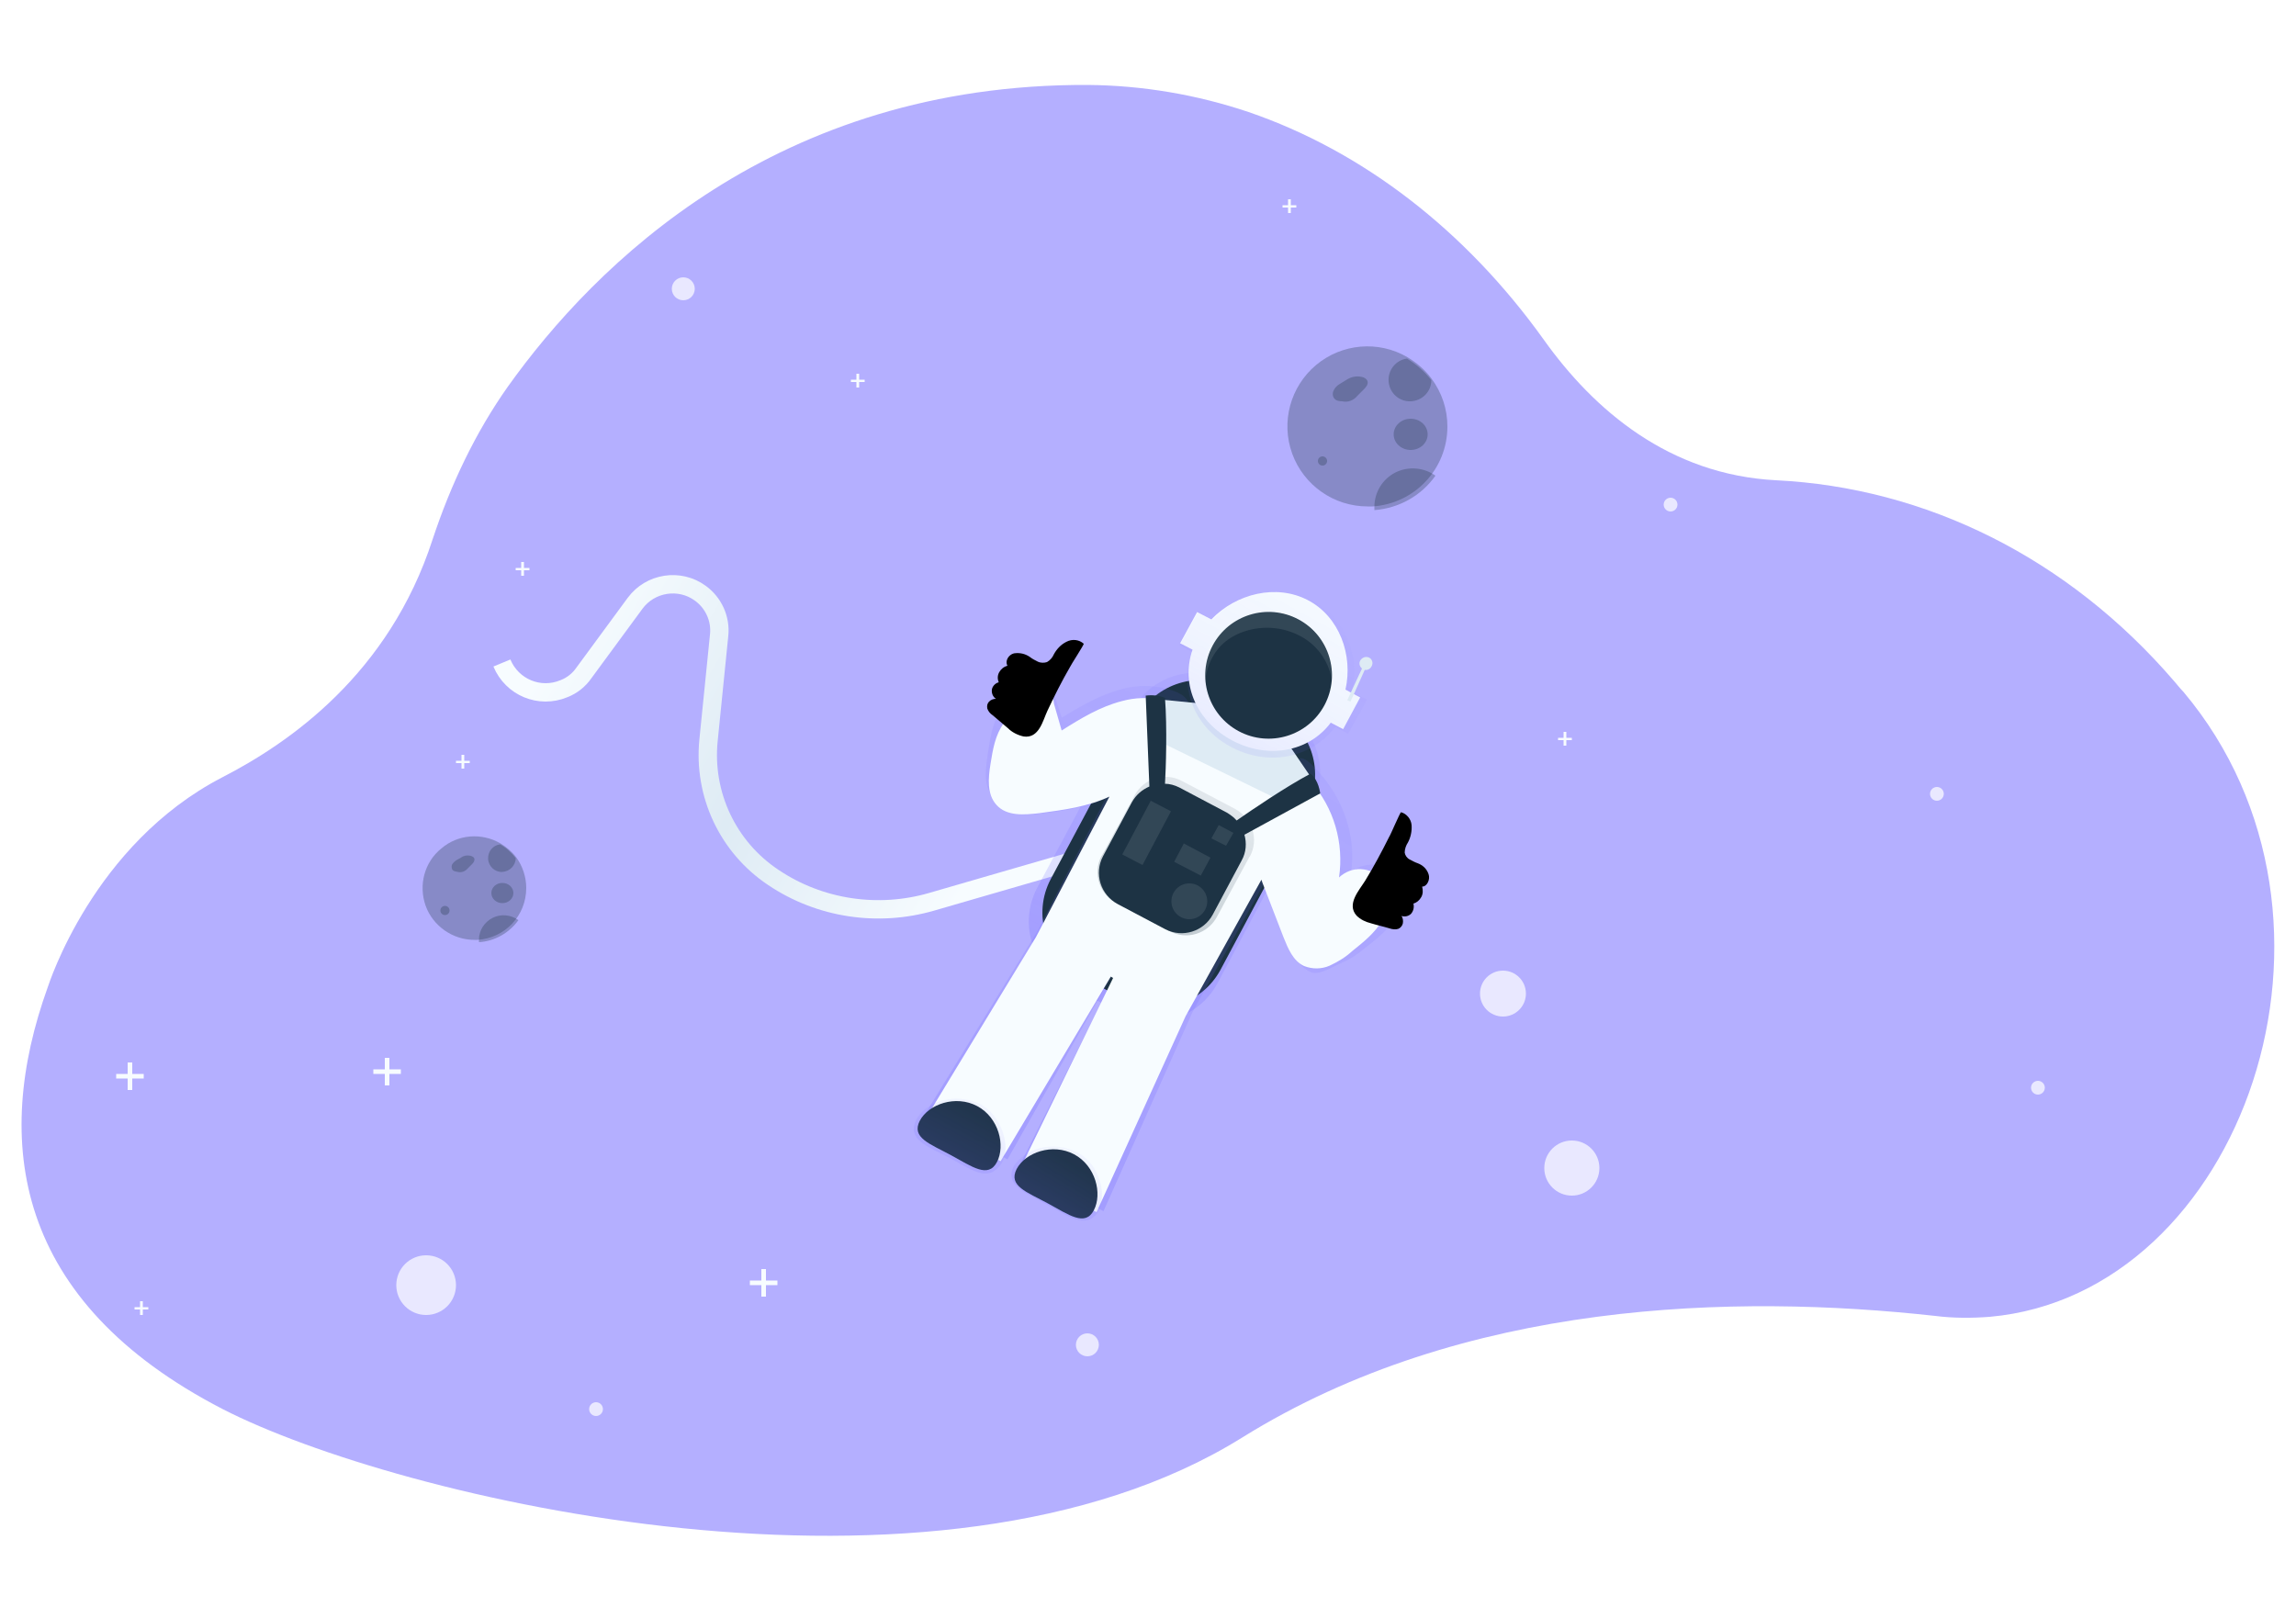
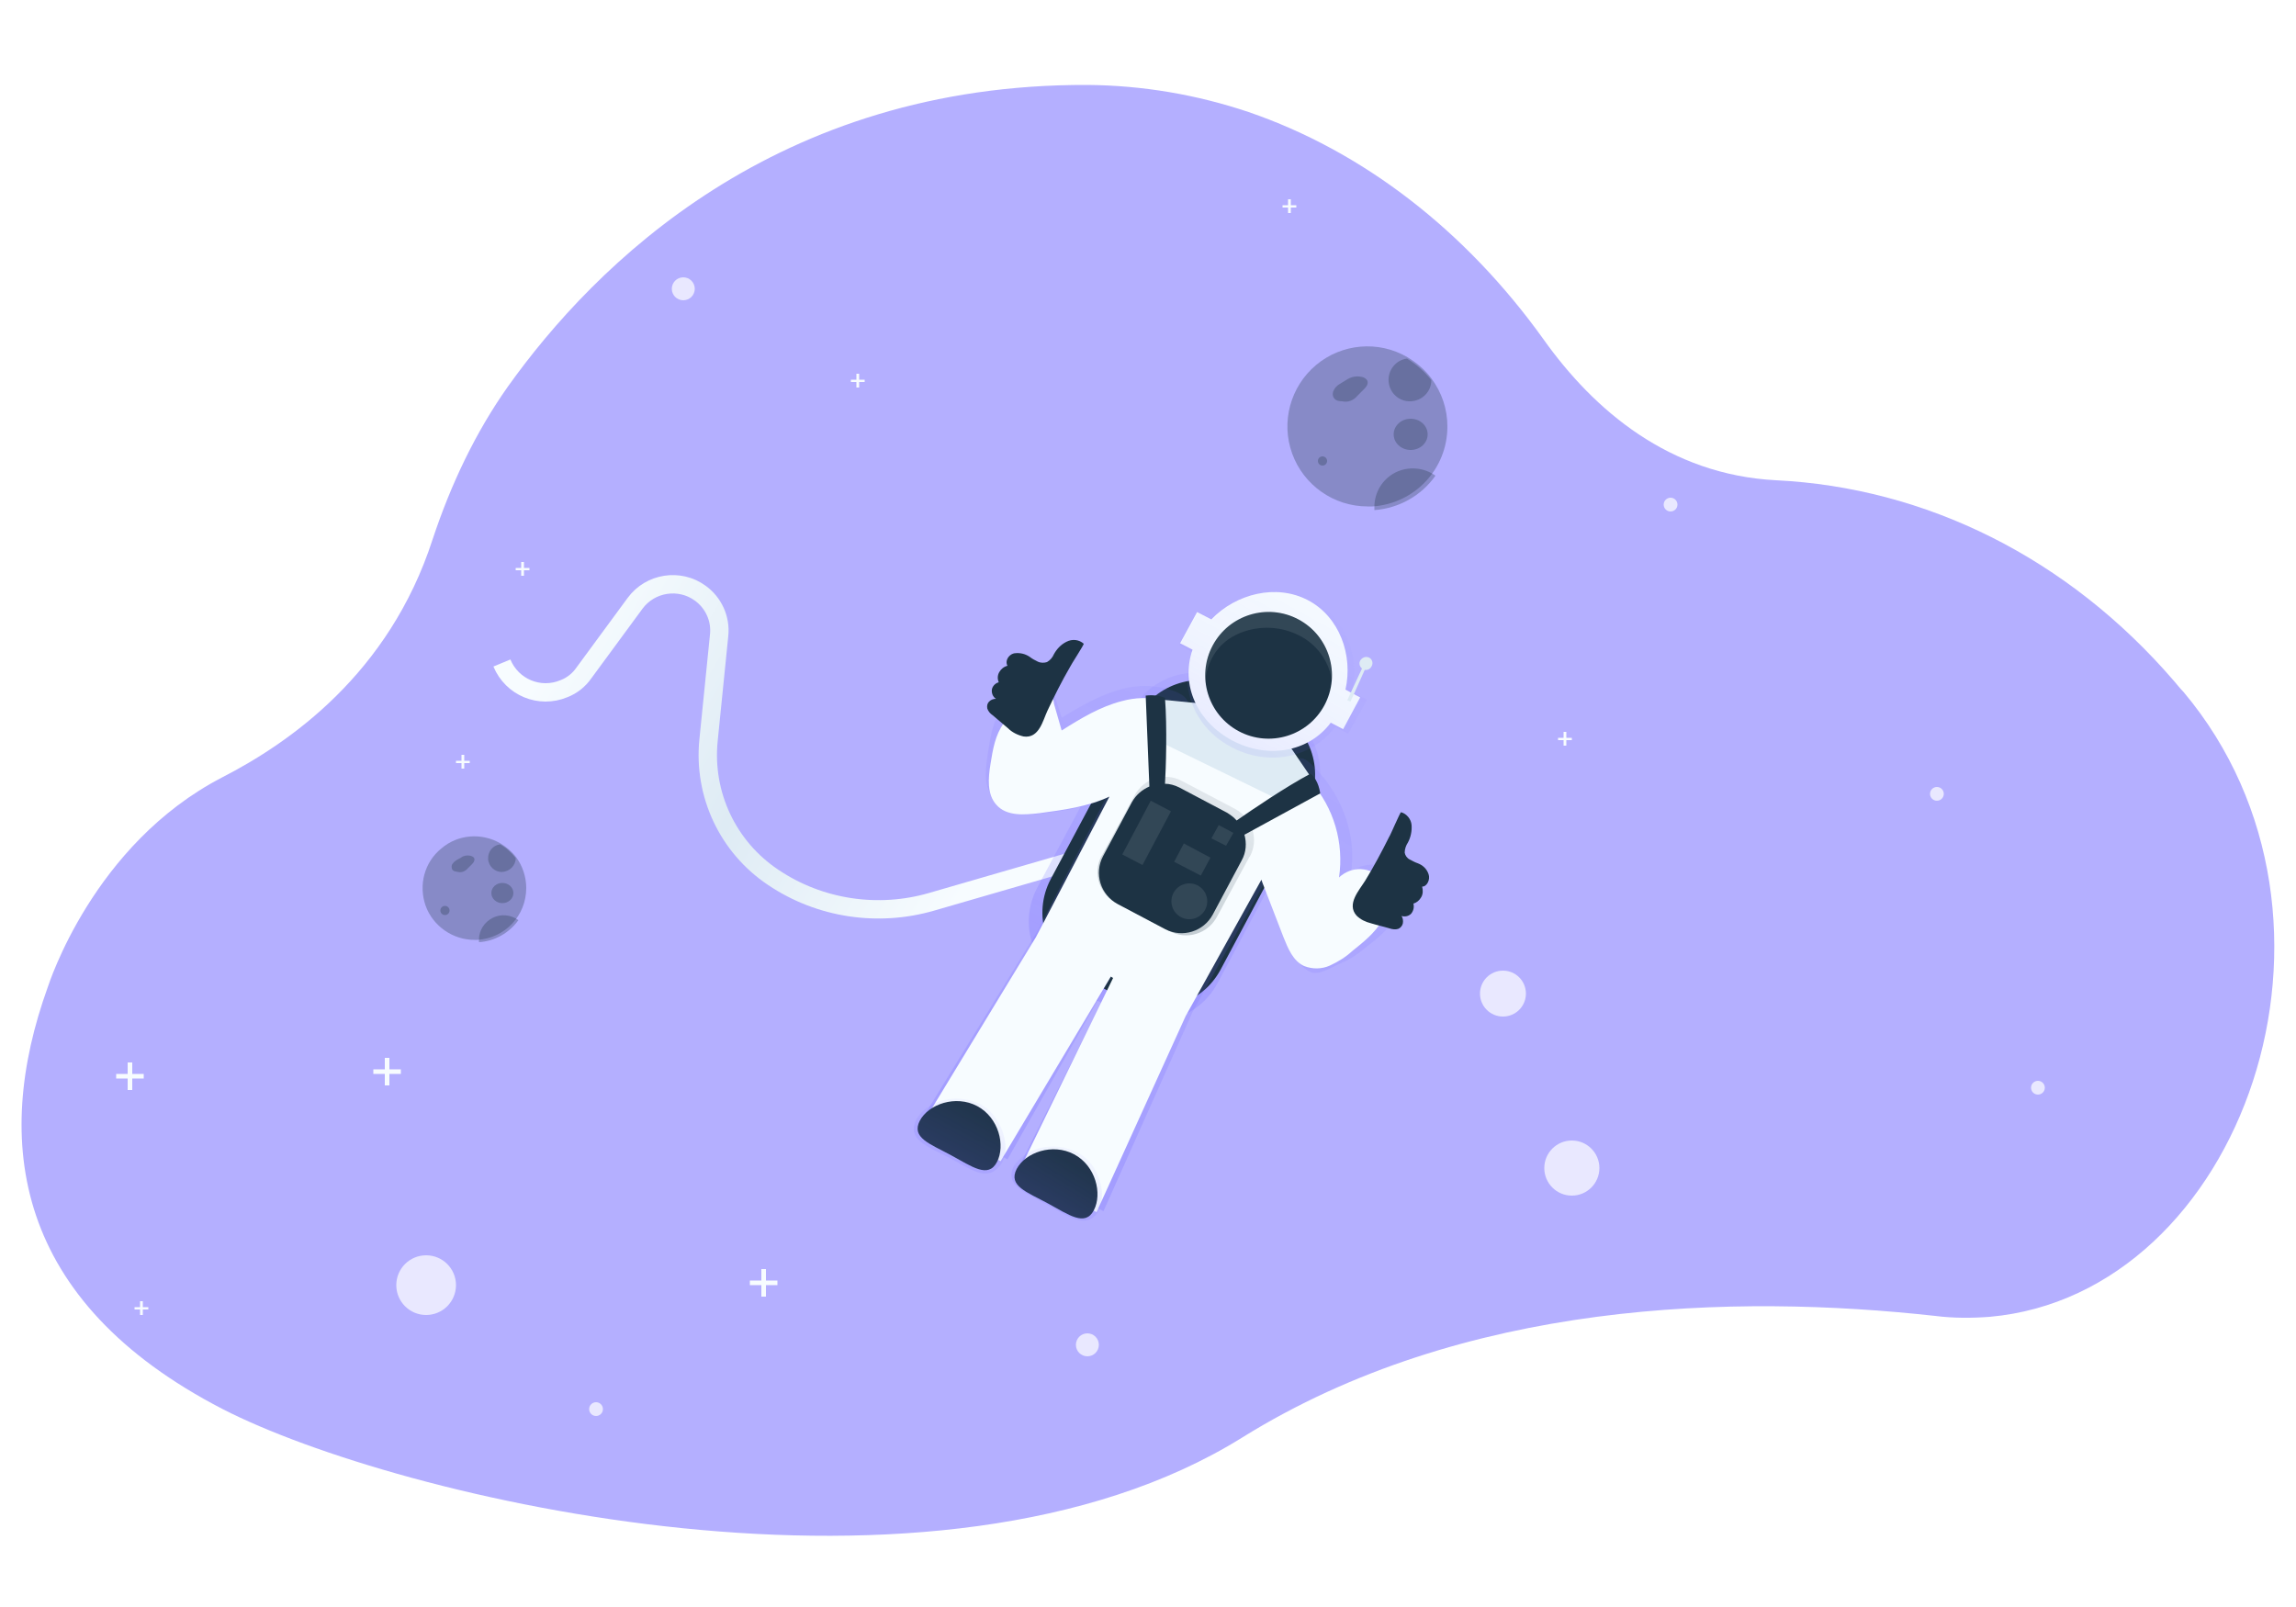
- <svg xmlns="http://www.w3.org/2000/svg" viewBox="0 0 500 350">
-   <style>@keyframes rotating{0%{transform-origin:center center;transform:scale(1.6) rotateZ(10deg)}50%{transform:scale(1.4) rotateZ(0deg)}}@keyframes scaling{0%{transform-origin:center center;transform:scale(1)}50%{transform:scale(.96)}}@keyframes blinking{0%{opacity:1}50%{opacity:.1}}@keyframes wobbling{0%{transform:translateY(0) rotate(0);transform-origin:center center}25%{transform:translateY(-4px) rotate(2deg)}45%{transform:translateY(-3px) rotate(1.5deg)}75%{transform:translateY(-2px) rotate(.5deg)}}.base-color{fill:#b4afff}.base-color-low{fill:#e9e8ff}.white{fill:#f7fcff}.grey{fill:#deebf4}.black{fill:#1d3344}.rotating{animation:rotating 4s ease-in-out infinite alternate both}.scaling{animation:scaling 4s ease-in-out infinite alternate both}.blinking{animation:blinking infinite both}.blinking-short{animation-duration:1s}.blinking-long{animation-delay:1s;animation-duration:2s}.wobbling{animation:wobbling 4s ease-in-out infinite alternate both}</style>
+ <svg xmlns="http://www.w3.org/2000/svg" version="1.1" viewBox="0 0 500 350">
+   <style>
+         .base-color { fill: #b4afff; } .base-color-low { fill: #e9e8ff; } .base-color-high { fill: #7168ff; } .accent-color { fill: #9bebd0; } .accent-color-high { fill: #00c9bd; } .accent-color-low { fill: #e1f9ef; } .white { fill: #f7fcff; } .grey { fill: #deebf4; } .black { fill: #1D3344; } .warning { fill: #ffb200; } .rotating { animation: rotating 4s ease-in-out infinite alternate both; } @keyframes rotating { 0%, 100% { transform-origin: center center; } 0% { transform: scale(1.6) rotateZ(10deg); } 50% { transform: scale(1.4) rotateZ(0deg); } 100% { transform: scale(1.6) rotateZ(-10deg); } } .scaling { animation: scaling 4s ease-in-out infinite alternate both; } @keyframes scaling { 0%, 100% { transform-origin: center center; } 0% { transform: scale(1); } 50% { transform: scale(0.96); } 100% { transform: scale(1); } } .blinking { animation: blinking infinite both; } .blinking-short { animation-duration: 1s; } .blinking-long { animation-delay: 1s; animation-duration: 2s; } @keyframes blinking { 0% { opacity: 1; } 50% { opacity: 0.1; } 100% { opacity: 1; } } .wobbling { animation: wobbling 4s ease-in-out infinite alternate both; } @keyframes wobbling { 0%, 100% { transform: translateY(0) rotate(0); transform-origin: center center; } 25% { transform: translateY(-4px) rotate(2deg); } 45% { transform: translateY(-3px) rotate(1.5deg); } 75% { transform: translateY(-2px) rotate(0.5deg); } }
+     </style>
  <path id="space_blob" d="M433.3 286.8c-4 .3-8 .3-11.9-.2-43.5-4.8-102.7-3.5-150.9 26.5-66.7 41.5-184.2 13.2-222-6.2C3 283.4-1.7 248.6 10.4 215c.2-.5 9.8-31.1 38-45.7 14.6-7.5 36.3-22.5 45.8-51.8 4-12.1 9.4-23.4 16.4-33.3 18.9-26.5 58.4-66 126.3-65.7 11.9.1 23.7 2.1 35 5.9 24.8 8.5 47.2 25.7 64.3 49.6 10.9 15.3 27.3 29.4 50.6 30.6 32.5 1.6 63.5 16.8 86.7 43.8.7.8 1.3 1.6 2 2.3 41.6 49.5 12.8 131.2-42.2 136.1z" class="base-color" />
  <g class="base-color-low scaling blinking blinking-long">
    <circle cx="92.8" cy="279.9" r="6.5" />
    <circle cx="327.3" cy="216.4" r="5" />
    <circle cx="342.3" cy="254.4" r="6" />
    <circle cx="236.8" cy="292.9" r="2.5" />
    <circle cx="129.8" cy="306.9" r="1.5" />
    <circle cx="443.8" cy="236.9" r="1.5" />
    <circle cx="363.8" cy="109.9" r="1.5" />
    <circle cx="421.8" cy="172.9" r="1.5" />
    <circle cx="148.8" cy="62.9" r="2.5" />
  </g>
-   <path id="stars" d="M31.3 233.9h-2.5v-2.5h-1v2.5h-2.5v1h2.5v2.5h1v-2.5h2.5zm56-1h-2.5v-2.5h-1v2.5h-2.5v1h2.5v2.5h1v-2.5h2.5zm82 46h-2.5v-2.5h-1v2.5h-2.5v1h2.5v2.5h1v-2.5h2.5zm19-196.2h-1.2v-1.3h-.6v1.3h-1.2v.5h1.2v1.2h.6v-1.2h1.2zm154 78h-1.2v-1.3h-.6v1.3h-1.2v.5h1.2v1.2h.6v-1.2h1.2zm-310 124h-1.2v-1.3h-.6v1.3h-1.2v.5h1.2v1.2h.6v-1.2h1.2zm70-119h-1.2v-1.3h-.6v1.3h-1.2v.5h1.2v1.2h.6v-1.2h1.2zm13-42h-1.2v-1.3h-.6v1.3h-1.2v.5h1.2v1.2h.6v-1.2h1.2zm167-79h-1.2v-1.3h-.6v1.3h-1.2v.5h1.2v1.2h.6v-1.2h1.2z" class="white blinking blinking-short" />
+   <path id="stars" d="M31.3 233.9h-2.5v-2.5h-1v2.5h-2.5v1h2.5v2.5h1v-2.5h2.5zM87.3 232.9h-2.5v-2.5h-1v2.5h-2.5v1h2.5v2.5h1v-2.5h2.5zM169.3 278.9h-2.5v-2.5h-1v2.5h-2.5v1h2.5v2.5h1v-2.5h2.5zM188.3 82.7h-1.2v-1.3h-.6v1.3h-1.2v.5h1.2v1.2h.6v-1.2h1.2zM342.3 160.7h-1.2v-1.3h-.6v1.3h-1.2v.5h1.2v1.2h.6v-1.2h1.2zM32.3 284.7h-1.2v-1.3h-.6v1.3h-1.2v.5h1.2v1.2h.6v-1.2h1.2zM102.3 165.7h-1.2v-1.3h-.6v1.3h-1.2v.5h1.2v1.2h.6v-1.2h1.2zM115.3 123.7h-1.2v-1.3h-.6v1.3h-1.2v.5h1.2v1.2h.6v-1.2h1.2zM282.3 44.7h-1.2v-1.3h-.6v1.3h-1.2v.5h1.2v1.2h.6v-1.2h1.2z" class="white blinking blinking-short" />
  <g id="planets" class="black scaling">
    <g id="planet_top">
      <path d="M315.2 92.9c0 9.2-7.1 16.8-16.3 17.4h-1.1c-7.3 0-13.9-4.6-16.4-11.5s-.4-14.6 5.2-19.3 13.6-5.4 19.9-1.7c2 1.2 3.8 2.7 5.2 4.6 2.3 3.1 3.5 6.7 3.5 10.5z" opacity=".3" />
      <path d="M294.2 82.2c-.8.4-1.6.9-2.4 1.4-.5.3-1 .7-1.3 1.3-.3.5-.4 1.2 0 1.8.4.6 1.2.7 1.8.7 1.2.3 2.5-.2 3.3-1.2l1.4-1.4c.5-.5 1-1.1.8-1.8-.2-.5-.7-.8-1.2-.9-1.2-.3-2.5 0-3.5.7" opacity=".3" />
      <circle cx="288" cy="100.4" r="1" opacity=".3" />
      <ellipse cx="307.2" cy="94.6" opacity=".3" rx="3.7" ry="3.4" />
-       <path d="M311.7 82.8c0 2.5-2 4.5-4.5 4.6s-4.6-1.8-4.8-4.3c-.2-2.5 1.6-4.7 4-5 2.1 1.3 3.9 2.9 5.3 4.7zm.9 20.8c-3.1 4.4-8 7.1-13.3 7.5v-.7c0-3.2 1.8-6.1 4.6-7.5 2.8-1.4 6.2-1.1 8.7.7z" opacity=".3" />
+       <path d="M311.7 82.8c0 2.5-2 4.5-4.5 4.6s-4.6-1.8-4.8-4.3c-.2-2.5 1.6-4.7 4-5 2.1 1.3 3.9 2.9 5.3 4.7zM312.6 103.6c-3.1 4.4-8 7.1-13.3 7.5v-.7c0-3.2 1.8-6.1 4.6-7.5 2.8-1.4 6.2-1.1 8.7.7z" opacity=".3" />
    </g>
    <g id="planet_bottom">
      <path d="M114.6 193.4c0 6-4.6 10.9-10.6 11.3h-.7c-4.7 0-9-3-10.6-7.4-1.6-4.5-.3-9.5 3.4-12.5 3.6-3.1 8.8-3.5 12.9-1.1 1.3.8 2.5 1.8 3.4 3 1.4 1.9 2.2 4.3 2.2 6.7z" opacity=".3" />
      <path d="M100.9 186.5c-.5.3-1.1.6-1.6.9-.3.2-.6.5-.8.8-.2.3-.2.8 0 1.2.3.4.7.4 1.2.5.8.2 1.6-.1 2.2-.8l.9-.9c.3-.3.6-.7.5-1.2-.1-.3-.4-.5-.8-.6-.8-.2-1.6 0-2.3.4" opacity=".3" />
      <circle cx="96.9" cy="198.3" r="1" opacity=".3" />
      <ellipse cx="109.4" cy="194.5" opacity=".3" rx="2.4" ry="2.2" />
-       <path d="M112.3 186.9c0 1.6-1.3 2.9-2.9 3s-3-1.2-3.1-2.8 1-3 2.6-3.2c1.3.7 2.5 1.8 3.4 3zm.6 13.5c-2 2.8-5.2 4.6-8.6 4.8v-.5c0-2.1 1.2-3.9 3-4.8 1.8-.9 3.9-.7 5.6.5z" opacity=".3" />
+       <path d="M112.3 186.9c0 1.6-1.3 2.9-2.9 3s-3-1.2-3.1-2.8 1-3 2.6-3.2c1.3.7 2.5 1.8 3.4 3zM112.9 200.4c-2 2.8-5.2 4.6-8.6 4.8v-.5c0-2.1 1.2-3.9 3-4.8 1.8-.9 3.9-.7 5.6.5z" opacity=".3" />
    </g>
  </g>
  <g id="astroboy" class="rotating">
    <g id="backpack">
      <linearGradient id="tube_sd" x1="-288.769" x2="-287.918" y1="518.233" y2="517.953" gradientTransform="matrix(128 0 0 -70.829 37075.906 36858.738)" gradientUnits="userSpaceOnUse">
        <stop offset="0" stop-color="#f7fcff" />
        <stop offset=".5" stop-color="#deebf4" />
        <stop offset="1" stop-color="#f7fcff" />
      </linearGradient>
      <path fill="none" stroke="url(#tube_sd)" stroke-width="4" d="M109.3 144.4c2.2 5.3 8.2 7.8 13.5 5.6 1.8-.7 3.3-1.9 4.4-3.5l11.1-15.1c3.3-4.5 9.7-5.5 14.2-2.2 2.9 2.1 4.5 5.6 4.1 9.2l-2.3 22.8c-1.2 11.8 4.2 23.3 14.1 29.9 10.1 6.8 22.8 8.7 34.5 5.3l34.5-10" class="wobbling" />
      <linearGradient id="backpack_sd" x1="-295.173" x2="-294.173" y1="517.542" y2="517.542" gradientTransform="matrix(35.1887 -66.0967 -39.1994 -20.869 30912.281 -8491.814)" gradientUnits="userSpaceOnUse">
        <stop offset="0" stop-color="#7168ff" stop-opacity=".25" />
        <stop offset=".5" stop-color="#7168ff" stop-opacity=".15" />
        <stop offset="1" stop-color="#7168ff" stop-opacity=".1" />
      </linearGradient>
      <path fill="url(#backpack_sd)" d="M225.9 193.3l20.6-38.5c4.1-7.6 13.5-10.5 21.1-6.4l11.6 6.1c7.6 4 10.5 13.5 6.5 21.1v.1l-20.6 38.5c-4.1 7.6-13.5 10.5-21.1 6.4l-11.6-6.1c-7.7-4.1-10.6-13.5-6.5-21.2z" />
      <path d="M268.7 149.9l9.4 5c7.6 4 10.5 13.5 6.5 21.1l-18.8 35.2c-4.1 7.6-13.5 10.5-21.1 6.4l-9.4-5c-7.6-4-10.5-13.5-6.5-21.1l18.8-35.2c4.1-7.5 13.5-10.4 21.1-6.4z" class="black" />
    </g>
    <g id="body">
      <g id="silhouette">
-         <linearGradient id="silhouette_sd" x1="-288.327" x2="-287.935" y1="520.544" y2="521.367" gradientTransform="matrix(103.96 0 0 -115.5 30202.396 60376.86)" gradientUnits="userSpaceOnUse">
+         <linearGradient id="silhouette_sd" x1="-288.327" x2="-287.935" y1="520.544" y2="521.367" gradientTransform="matrix(103.96 0 0 -115.5 30202.396 60376.859)" gradientUnits="userSpaceOnUse">
          <stop offset="0" stop-color="#7168ff" stop-opacity=".25" />
          <stop offset=".5" stop-color="#7168ff" stop-opacity=".15" />
          <stop offset="1" stop-color="#7168ff" stop-opacity=".1" />
        </linearGradient>
        <path fill="url(#silhouette_sd)" d="M303.9 190.7c-2.2-2.9-7.2-3.2-9.7-.6 1.2-7.6-1.5-15.7-6.7-21.6-.9-1-3.2-3.8-4.5-3.3-1.3.7-2.3 1.7-3 3l-22.1-11.8.4-.8c1.7-3.2-.8-4.7-4.3-5.6-3.1-.8-6.3-.8-9.4 0-4.9 1.2-9.2 3.8-13.4 6.3l-1.9-6c-.1-.7-.5-1.3-1.1-1.7-.7-.2-1.5-.1-2.1.3-3 1.4-6.1 2.9-8 5.6-1.9 2.6-2.4 5.9-2.9 9.1-.5 3.2-1.2 7.5 1 9.9 2.4 2.6 5.4 4.3 8.8 3.9 5.4-.6 10.9-1.3 15.7-3.4l-14.6 28.5-24.8 40.4 18.1 9.6 23.4-41.2.5.3-21.3 42.3 18.3 9.9 19.4-43.4 15.7-28.2.3.7 4.9 12.3c1 2.6 2.2 5.3 4.8 6.5 1.8.9 5-1.3 6.8-2 1.8-.8 3.4-1.8 4.9-3.1 2.6-2 5.2-4 6.7-6.8 1.7-2.7 2.1-6.5.1-9.1z" />
        <path d="M301 191.6c-1.1-1.4-2.8-2.2-4.6-2.3-1.8-.1-3.5.6-4.8 1.8 1.1-7.5-1.1-15.2-6.2-20.9-.8-.9-2.7-3.4-4-2.9-.6.2-1.5 1.9-2.2 3.3l-23.3-12.4.4-.8c1.7-3.2.4-4-3-4.9-3-.7-6.1-.6-9 .2-4.7 1.2-9 3.8-13.1 6.4l-1.7-5.9c0-.7-.4-1.4-1.1-1.7-.7-.3-1.5-.1-2 .4-2.9 1.4-5.9 3-7.8 5.6-1.9 2.6-2.4 5.8-2.9 8.9-.5 3.1-.8 6.6 1.3 8.9 2.2 2.5 6.1 2.2 9.4 1.8 5.2-.7 10.5-1.4 15.2-3.6l-16 30.6-24.3 40 16.6 8.8 24-40.2.5.3-20.5 42.1 16.9 8.9 19.4-42.7 16.5-29.7.2.6 4.6 11.9c1 2.5 2.1 5.2 4.5 6.3 1.8.7 3.8.7 5.6-.1 1.7-.8 3.4-1.8 4.8-3.1 2.5-2 5-4 6.6-6.7 1.5-2.7 1.9-6.4 0-8.9z" class="white" />
        <path id="neck" d="M285.5 169.3l-4.9-7.2-19.3-8.9-8.2-.8.2 9.5 24.6 12z" class="grey" />
      </g>
      <g id="controls">
        <linearGradient id="controls_sd" x1="-303.123" x2="-302.123" y1="513.123" y2="513.123" gradientTransform="matrix(14.2754 -26.8143 -25.2009 -13.4165 17507.275 -1043.868)" gradientUnits="userSpaceOnUse">
          <stop offset="0" stop-color="#1D3344" stop-opacity=".25" />
          <stop offset=".5" stop-color="#1D3344" stop-opacity=".15" />
          <stop offset="1" stop-color="#1D3344" stop-opacity=".1" />
        </linearGradient>
        <path fill="url(#controls_sd)" d="M240 186.3l7.1-13.1c2-3.7 6.6-5.1 10.3-3.1l11.6 6.1c3.7 2 5.2 6.6 3.2 10.3 0 0 0 .1-.1.1l-7.1 13.1c-2 3.7-6.6 5.1-10.3 3.1l-11.6-6.1c-3.7-2-5.2-6.6-3.2-10.3l.1-.1z" />
        <path d="M287.5 172.8s-.3-2.9-2.1-4.3c-5.3 2.8-12.8 7.9-16.1 10.2-.6-.7-1.3-1.2-2.1-1.7l-10.4-5.5c-1-.5-2.1-.8-3.1-.8.2-3.2.5-12.2 0-18.7-1.2-.5-2.7-.7-4.2-.5l.8 19.8c-1.6.7-2.9 1.8-3.8 3.4l-6.3 11.8c-2 3.8-.5 8.4 3.2 10.4l10.4 5.5c3.7 1.9 8.3.5 10.3-3.2l6.3-11.8c1-1.8 1.1-3.8.6-5.6l16.5-9z" class="black" />
        <g class="white" opacity=".1">
-           <path d="M250.6 174.4l4.4 2.3-6.2 11.7-4.4-2.3zm7.2 9.3l5.8 3.1-2.1 3.9-5.8-3zm7.6-4l3.2 1.7-1.6 2.8-3.2-1.6z" />
+           <path d="M250.6 174.4l4.4 2.3-6.2 11.7-4.4-2.3z" />
+           <path d="M257.8 183.7l5.8 3.1-2.1 3.9-5.8-3zM265.4 179.7l3.2 1.7-1.6 2.8-3.2-1.6z" />
          <ellipse cx="259" cy="196.3" rx="3.9" ry="3.9" />
        </g>
      </g>
-       <path d="M236 140.2c-1-.9-2.5-1.1-3.8-.4-1.2.6-2.1 1.6-2.7 2.7-.3.7-.8 1.3-1.5 1.7-.6.2-1.4.2-2-.1s-1.2-.6-1.7-1c-1-.7-2.2-1-3.5-.8-1.2.3-2 1.7-1.4 2.7-.8.2-1.4.7-1.8 1.4-.4.7-.4 1.5-.1 2.2-.8.2-1.4.9-1.5 1.6s.2 1.6.9 2c-.6 0-1.1.2-1.5.6-.4.4-.5.9-.4 1.5.2.6.6 1.1 1.2 1.5 1.1.9 2.2 1.9 3.3 2.8.9.9 2.1 1.5 3.4 1.8 3.4.5 4.2-3.5 5.2-5.6 1.5-3.2 3.1-6.4 4.9-9.5.2-.5 3.1-4.9 3-5.1zm69.1 36.7c1.2.3 2.2 1.5 2.3 2.8.1 1.3-.2 2.7-.8 3.8-.4.6-.7 1.4-.7 2.2.1.6.5 1.2 1.1 1.5s1.1.6 1.7.8c1.1.4 2 1.2 2.4 2.4.4 1.1-.3 2.7-1.4 2.7.2.8.2 1.6-.2 2.3-.4.7-1 1.2-1.7 1.4.2.8 0 1.6-.5 2.2-.6.6-1.4.7-2.1.5.3.4.4 1 .3 1.6-.1.5-.5 1-1 1.2-.6.2-1.3.1-1.9-.1-1.3-.4-2.7-.7-4-1.1-1.2-.3-2.3-.8-3.2-1.7-2.2-2.5.6-5.5 1.9-7.6 1.9-3.1 3.6-6.3 5.2-9.5.3-.4 2.4-5.4 2.6-5.4z" id="hands" />
+       <g id="hands" class="black">
+         <path d="M236 140.2c-1-.9-2.5-1.1-3.8-.4-1.2.6-2.1 1.6-2.7 2.7-.3.7-.8 1.3-1.5 1.7-.6.2-1.4.2-2-.1s-1.2-.6-1.7-1c-1-.7-2.2-1-3.5-.8-1.2.3-2 1.7-1.4 2.7-.8.2-1.4.7-1.8 1.4-.4.7-.4 1.5-.1 2.2-.8.2-1.4.9-1.5 1.6s.2 1.6.9 2c-.6 0-1.1.2-1.5.6-.4.4-.5.9-.4 1.5.2.6.6 1.1 1.2 1.5 1.1.9 2.2 1.9 3.3 2.8.9.9 2.1 1.5 3.4 1.8 3.4.5 4.2-3.5 5.2-5.6 1.5-3.2 3.1-6.4 4.9-9.5.2-.5 3.1-4.9 3-5.1z" />
+         <path d="M305.1 176.9c1.2.3 2.2 1.5 2.3 2.8.1 1.3-.2 2.7-.8 3.8-.4.6-.7 1.4-.7 2.2.1.6.5 1.2 1.1 1.5s1.1.6 1.7.8c1.1.4 2 1.2 2.4 2.4.4 1.1-.3 2.7-1.4 2.7.2.8.2 1.6-.2 2.3-.4.7-1 1.2-1.7 1.4.2.8 0 1.6-.5 2.2-.6.6-1.4.7-2.1.5.3.4.4 1 .3 1.6-.1.5-.5 1-1 1.2-.6.2-1.3.1-1.9-.1-1.3-.4-2.7-.7-4-1.1-1.2-.3-2.3-.8-3.2-1.7-2.2-2.5.6-5.5 1.9-7.6 1.9-3.1 3.6-6.3 5.2-9.5.3-.4 2.4-5.4 2.6-5.4z" />
+       </g>
      <g id="feats">
        <g id="feat_dx">
          <path d="M217.1 253.1c-1.9 3.6-5.4 1-10-1.5s-8.7-3.8-6.8-7.5c1.9-3.6 7.8-5.7 12.5-3.2s6.2 8.6 4.3 12.2z" class="black" />
          <linearGradient id="feat_dx_sd" x1="-283.359" x2="-283.047" y1="494.11" y2="494.595" gradientTransform="matrix(20.2281 0 0 -16.8272 5938.846 8565.358)" gradientUnits="userSpaceOnUse">
            <stop offset="0" stop-color="#7168ff" stop-opacity=".15" />
            <stop offset=".5" stop-color="#7168ff" stop-opacity=".1" />
            <stop offset="1" stop-color="#7168ff" stop-opacity=".05" />
          </linearGradient>
          <path fill="url(#feat_dx_sd)" d="M217.9 253.7c-2.8 3.6-5.6 1.5-10.9-1.4-5.2-2.7-9.5-4.1-7.5-8.4 2.2-4.1 8.5-6 13.8-3.5 4.8 2.3 7.2 9.7 4.6 13.3z" />
        </g>
        <g id="feat_sx">
          <path d="M238.2 263.6c-1.9 3.6-5.4 1-10-1.5s-8.7-3.8-6.8-7.5c1.9-3.6 7.8-5.7 12.5-3.2s6.2 8.6 4.3 12.2z" class="black" />
          <linearGradient id="feat_sx_sd" x1="-283.064" x2="-282.746" y1="492.799" y2="493.253" gradientTransform="matrix(20.2171 .6665 .5303 -16.0868 5689.539 8377.1)" gradientUnits="userSpaceOnUse">
            <stop offset="0" stop-color="#7168ff" stop-opacity=".15" />
            <stop offset=".5" stop-color="#7168ff" stop-opacity=".1" />
            <stop offset="1" stop-color="#7168ff" stop-opacity=".05" />
          </linearGradient>
          <path fill="url(#feat_sx_sd)" d="M239 264.2c-2.6 3.4-6 .9-11.1-1.9s-9-4.2-7.2-8.2c2.3-3.8 8.5-6 14.1-3 4.6 2.4 6.5 9.3 4.2 13.1z" />
        </g>
      </g>
      <g id="helmet">
        <path d="M296.2 151.9l-3.2-1.7c1.7-7.5-1.3-15.9-8.2-19.5-6.9-3.6-15.6-1.4-21 4.2l-3.1-1.6-3.7 6.8 2.7 1.4c-2.7 7.7 1.1 15.8 8.7 19.8s16.5 2.6 21.4-3.9l2.7 1.4 3.7-6.9z" class="white" />
        <linearGradient id="helmet_sd" x1="-286.494" x2="-286.068" y1="510.583" y2="511.275" gradientTransform="matrix(40.68 0 0 -36 11922.935 18540.268)" gradientUnits="userSpaceOnUse">
          <stop offset="0" stop-color="#7168ff" stop-opacity=".1" />
          <stop offset=".5" stop-color="#7168ff" stop-opacity=".05" />
          <stop offset="1" stop-color="#7168ff" stop-opacity=".025" />
        </linearGradient>
        <path fill="url(#helmet_sd)" d="M297.7 152.4l-3.3-1.7c1.9-8-1.5-16-8.7-19.8s-15.9-2-21.6 4l-3.2-1.7-4 7.3 2.7 1.5c-3 8.2.8 16.7 8.7 20.8 7.9 4.1 17.2 2.4 22.5-4.5l2.8 1.5 4.1-7.4z" />
-         <ellipse cx="276.3" cy="147.1" class="black" rx="13.8" ry="13.8" transform="rotate(-61.972 276.262 147.123)" />
+         <ellipse cx="276.3" cy="147.1" class="black" rx="13.8" ry="13.8" transform="rotate(-61.972 276.2623 147.1233)" />
        <path d="M282.7 138.3c4 1.9 6.6 5.6 7.3 9.6.4-5.2-2.4-10.1-6.8-12.7-5.2-3-10.9-2.3-15.5.5s-6.2 7.8-5.3 12.8c.5-4.3 2.5-8.1 6.7-10.2s9.4-2.1 13.6 0z" class="white" opacity=".1" />
        <path d="M298.1 143.2c-.7-.3-1.5 0-1.9.7-.3.6-.1 1.3.4 1.7l-3.2 6.9.7.3 3.1-6.9c.6.1 1.2-.2 1.5-.8.4-.7.1-1.6-.6-1.9z" class="grey" />
      </g>
    </g>
  </g>
</svg>
